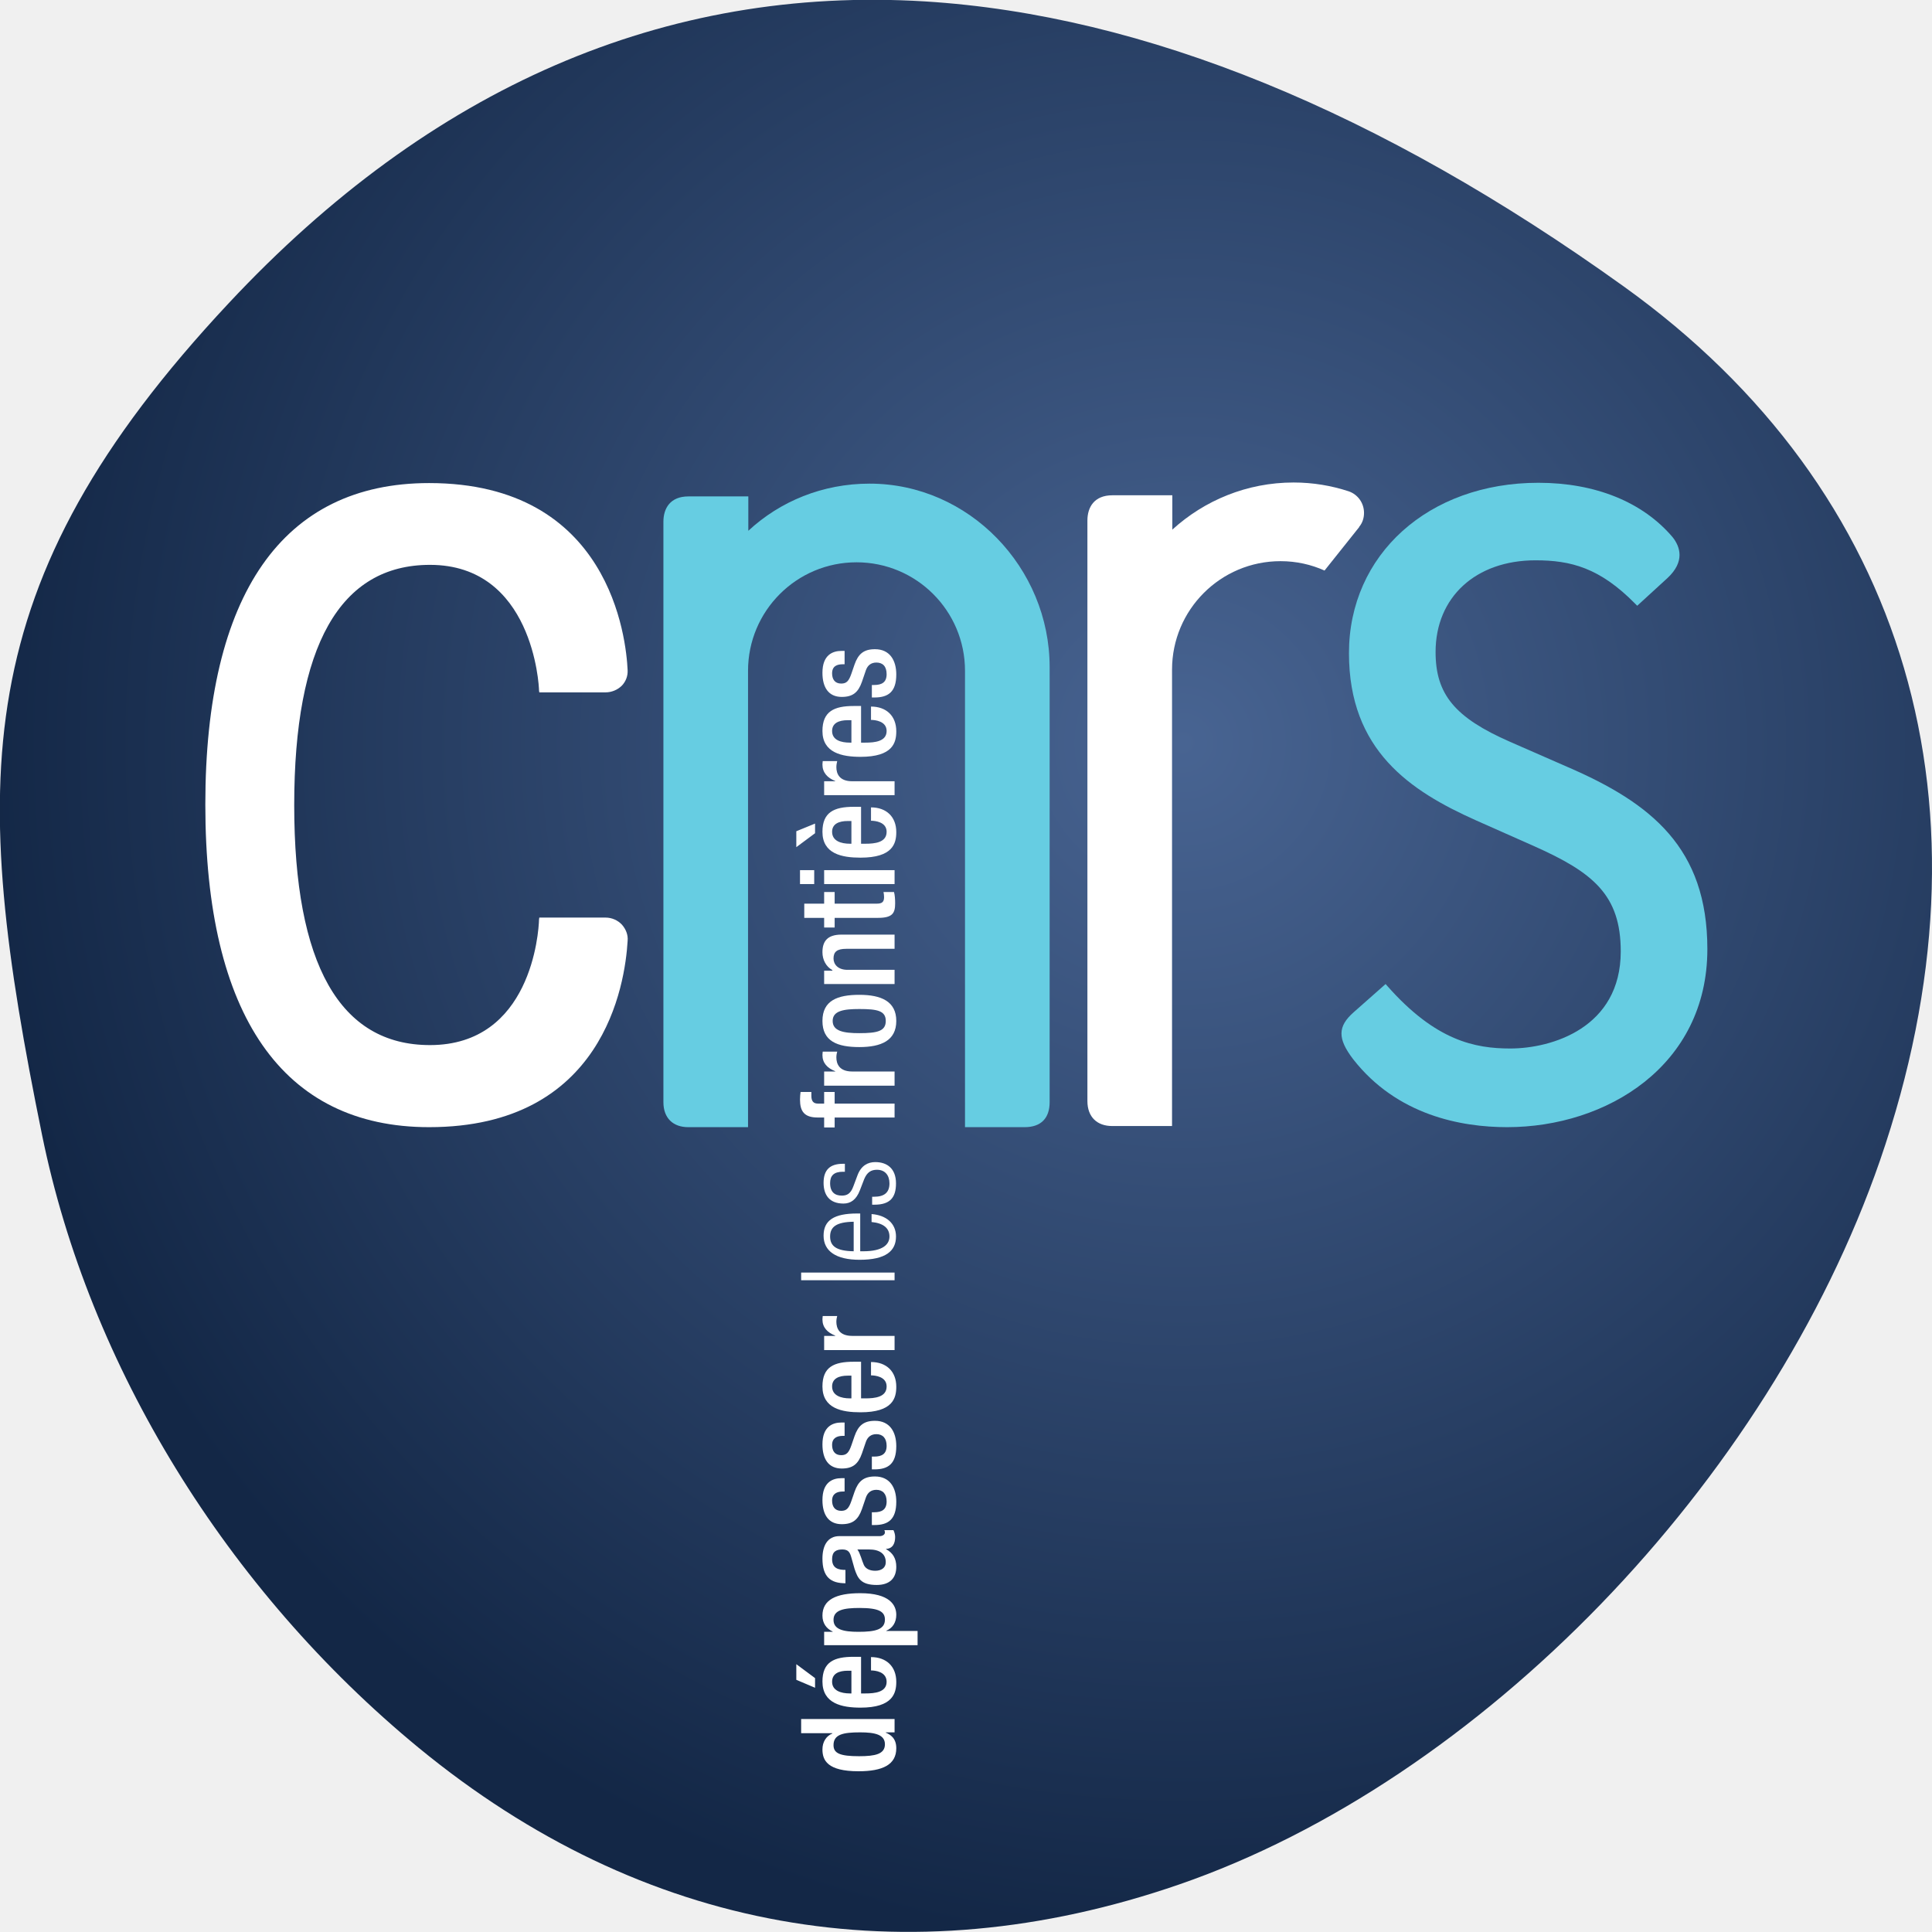
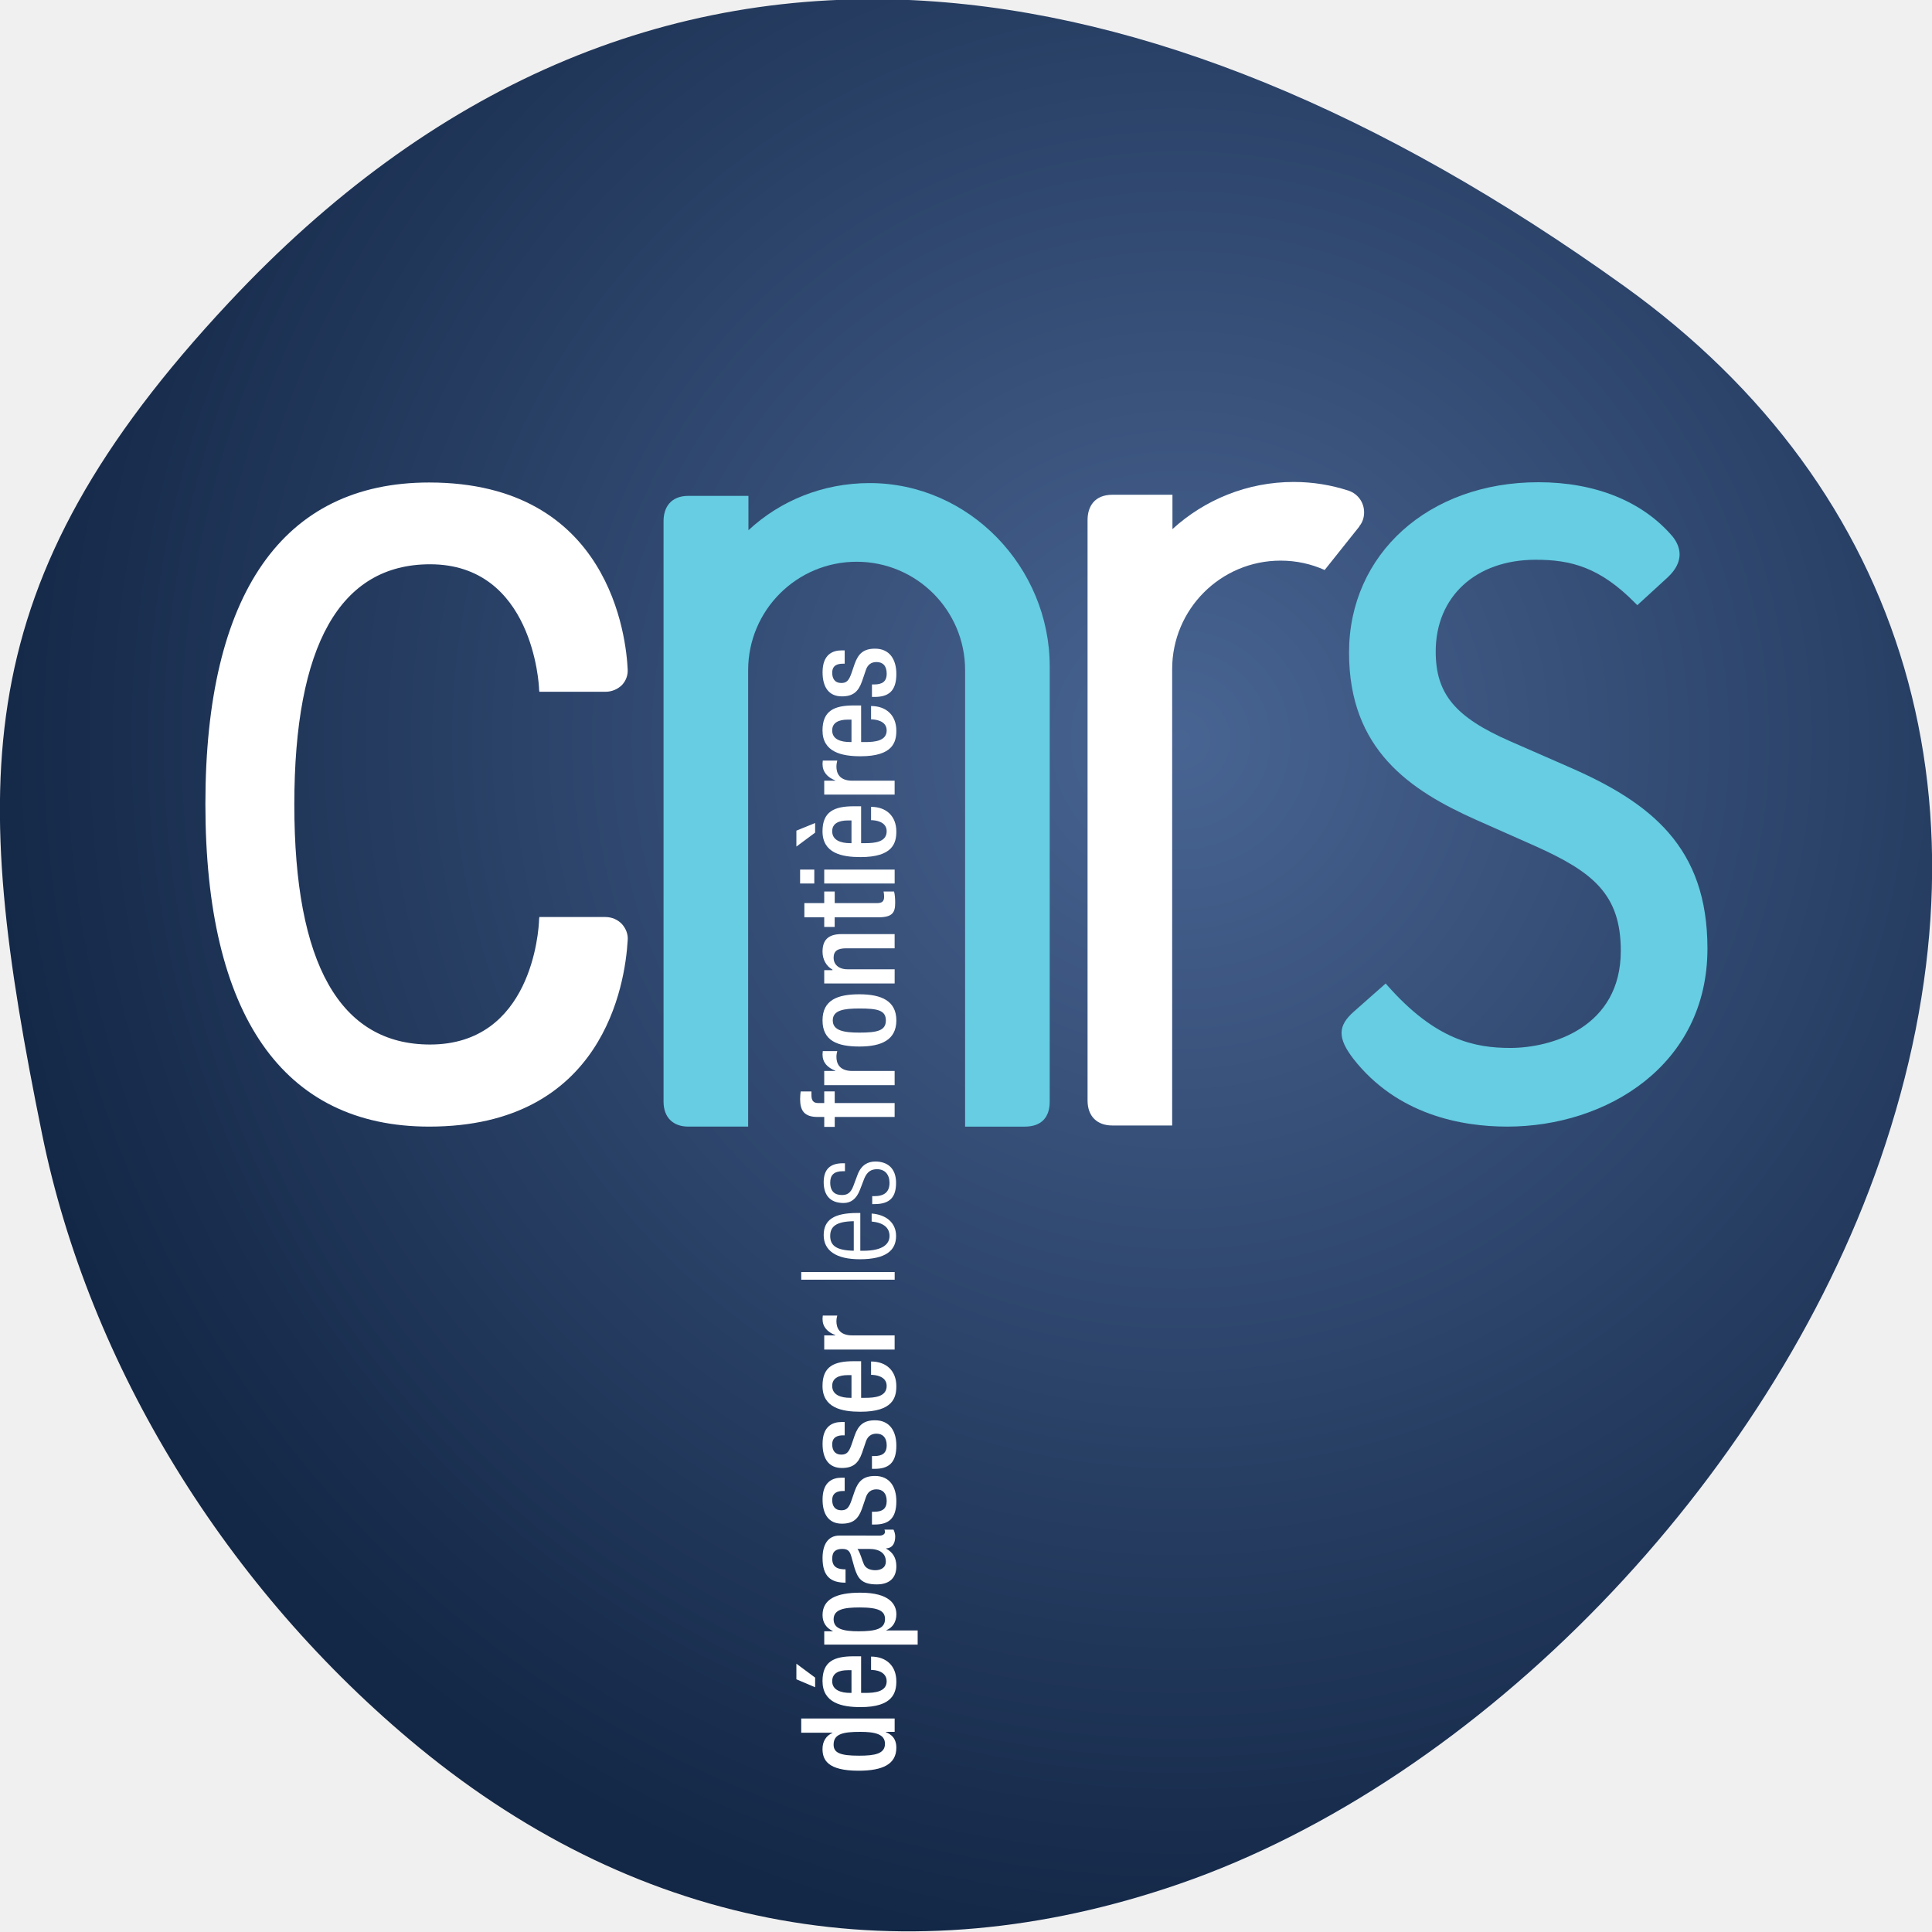
- <svg xmlns="http://www.w3.org/2000/svg" version="1.0" width="1000" height="999.946" id="svg2443" xml:space="preserve">
-   <defs id="defs2446">
-     <clipPath id="clipPath2630">
-       <path d="m 113.39,491.46 h 68.03 v 68.03 h -68.03 v -68.03 z" id="path2632" />
-     </clipPath>
-     <radialGradient cx="0" cy="0" r="1" id="radialGradient3162" gradientUnits="userSpaceOnUse" gradientTransform="matrix(42.9428,0,0,-42.9428,155.14,533.419)">
-       <stop id="stop2646" style="stop-color:#486492;stop-opacity:1" offset="0" />
-       <stop id="stop2648" style="stop-color:#132746;stop-opacity:1" offset="1" />
+ <svg xmlns="http://www.w3.org/2000/svg" width="1000" height="999.94" version="1">
+   <defs>
+     <radialGradient id="a" cx="611" cy="383" r="630" gradientUnits="userSpaceOnUse">
+       <stop offset="0" stop-color="#486492" />
+       <stop offset="1" stop-color="#132746" />
    </radialGradient>
  </defs>
-   <g transform="matrix(14.6994,0,0,-14.6994,-1672.644,8206.495)" id="g2452">
-     <g transform="translate(0.4,-1.20213)" clip-path="url(#clipPath2630)" id="g2628">
-       <g id="g2634">
-         <g id="g2636">
-           <g id="g2642">
-             <path d="m 145.96,559.44 c -9.15,0.56 -17.4,-3.01 -24.52,-10.63 -9.27,-9.91 -9.1,-16.85 -6.57,-29.28 1.66,-8.15 6.5,-16.02 13.27,-21.59 7.88,-6.47 17.13,-8.13 26.76,-4.81 10.61,3.66 20.76,14.15 24.69,25.5 4.27,12.37 0.99,23.59 -9.02,30.77 -8.61,6.18 -16.89,9.56 -24.61,10.04" id="path2650" style="fill:url(#radialGradient3162)" />
-           </g>
-         </g>
-       </g>
-       <g id="g2652" style="fill-rule:nonzero">
-         <path d="m 142.74,498.04 c 0,-0.29 0.23,-0.39 0.9,-0.39 0.56,0 0.91,0.07 0.91,0.42 0,0.34 -0.35,0.42 -0.87,0.42 -0.6,0 -0.94,-0.07 -0.94,-0.45 z m 1.84,0.45 v -0.01 c 0.16,-0.07 0.37,-0.19 0.37,-0.55 0,-0.58 -0.48,-0.81 -1.33,-0.81 -1.1,0 -1.27,0.39 -1.27,0.77 0,0.26 0.13,0.47 0.35,0.56 v 0.01 h -1.1 v 0.5 h 3.29 v -0.47" id="path2654" style="fill:#ffffff" />
-         <path d="m 143.37,500.66 h -0.13 c -0.31,0 -0.55,-0.1 -0.55,-0.39 0,-0.31 0.31,-0.41 0.63,-0.41 h 0.05 v 0.8 z m 0.34,-0.8 h 0.15 c 0.33,0 0.75,0.04 0.75,0.41 0,0.36 -0.41,0.4 -0.55,0.4 v 0.47 c 0.54,0 0.89,-0.33 0.89,-0.87 0,-0.4 -0.12,-0.91 -1.26,-0.91 -0.65,0 -1.34,0.14 -1.34,0.92 0,0.69 0.41,0.87 1.1,0.87 h 0.26 v -1.29 z m -2.28,0.48 v 0.55 l 0.66,-0.49 v -0.34" id="path2656" style="fill:#ffffff" />
-         <path d="m 144.55,502.46 c 0,0.28 -0.21,0.41 -0.89,0.41 -0.56,0 -0.92,-0.07 -0.92,-0.42 0,-0.34 0.35,-0.42 0.88,-0.42 0.59,0 0.93,0.08 0.93,0.43 z m -2.14,-0.9 v 0.47 h 0.3 v 0.01 c -0.22,0.1 -0.36,0.29 -0.36,0.56 0,0.56 0.48,0.79 1.33,0.79 1.04,0 1.27,-0.42 1.27,-0.76 0,-0.27 -0.13,-0.47 -0.35,-0.56 v -0.01 h 1.1 v -0.5" id="path2658" style="fill:#ffffff" />
-         <path d="m 143.58,504.93 c 0.1,-0.13 0.16,-0.4 0.23,-0.55 0.07,-0.14 0.22,-0.2 0.4,-0.2 0.21,0 0.37,0.1 0.37,0.3 0,0.3 -0.22,0.45 -0.59,0.45 h -0.41 z m 0.79,0.47 c 0.09,0 0.18,0.05 0.18,0.13 0,0.03 -0.01,0.06 -0.02,0.08 h 0.32 c 0.03,-0.06 0.06,-0.15 0.06,-0.24 0,-0.22 -0.08,-0.41 -0.32,-0.42 v -0.01 c 0.24,-0.13 0.36,-0.33 0.36,-0.62 0,-0.39 -0.22,-0.64 -0.69,-0.64 -0.56,0 -0.67,0.24 -0.78,0.57 l -0.11,0.39 c -0.05,0.18 -0.1,0.29 -0.32,0.29 -0.22,0 -0.36,-0.08 -0.36,-0.34 0,-0.33 0.23,-0.38 0.47,-0.38 v -0.47 c -0.52,0 -0.81,0.22 -0.81,0.87 0,0.44 0.17,0.79 0.6,0.79" id="path2660" style="fill:#ffffff" />
-         <path d="m 143.13,506.97 h -0.06 c -0.2,0 -0.38,-0.07 -0.38,-0.32 0,-0.2 0.09,-0.36 0.32,-0.36 0.19,0 0.27,0.09 0.36,0.35 l 0.11,0.32 c 0.13,0.37 0.32,0.54 0.72,0.54 0.52,0 0.75,-0.39 0.75,-0.89 0,-0.63 -0.29,-0.82 -0.77,-0.82 h -0.09 v 0.45 h 0.08 c 0.28,0 0.44,0.1 0.44,0.38 0,0.27 -0.14,0.41 -0.36,0.41 -0.19,0 -0.31,-0.1 -0.37,-0.27 l -0.14,-0.41 c -0.13,-0.37 -0.32,-0.53 -0.71,-0.53 -0.47,0 -0.68,0.34 -0.68,0.85 0,0.63 0.36,0.77 0.67,0.77 h 0.11" id="path2662" style="fill:#ffffff" />
-         <path d="m 143.13,508.93 h -0.06 c -0.2,0 -0.38,-0.07 -0.38,-0.32 0,-0.2 0.09,-0.36 0.32,-0.36 0.19,0 0.27,0.09 0.36,0.35 l 0.11,0.32 c 0.13,0.37 0.32,0.54 0.72,0.54 0.52,0 0.75,-0.39 0.75,-0.89 0,-0.63 -0.29,-0.82 -0.77,-0.82 h -0.09 v 0.45 h 0.08 c 0.28,0 0.44,0.1 0.44,0.38 0,0.27 -0.14,0.41 -0.36,0.41 -0.19,0 -0.31,-0.1 -0.37,-0.27 l -0.14,-0.41 c -0.13,-0.37 -0.32,-0.53 -0.71,-0.53 -0.47,0 -0.68,0.34 -0.68,0.85 0,0.63 0.36,0.77 0.67,0.77 h 0.11" id="path2664" style="fill:#ffffff" />
-         <path d="m 143.37,511.05 h -0.13 c -0.31,0 -0.55,-0.1 -0.55,-0.38 0,-0.32 0.31,-0.42 0.63,-0.42 h 0.05 v 0.8 z m 0.34,-0.8 h 0.15 c 0.33,0 0.75,0.04 0.75,0.42 0,0.35 -0.41,0.39 -0.55,0.39 v 0.47 c 0.54,0 0.89,-0.33 0.89,-0.87 0,-0.4 -0.12,-0.9 -1.26,-0.9 -0.65,0 -1.34,0.13 -1.34,0.91 0,0.69 0.41,0.87 1.1,0.87 h 0.26" id="path2666" style="fill:#ffffff" />
-         <path d="m 142.41,511.95 v 0.5 h 0.39 v 0.01 c -0.28,0.11 -0.45,0.29 -0.45,0.57 0,0.06 0.01,0.09 0.01,0.12 h 0.51 c -0.01,-0.03 -0.03,-0.12 -0.03,-0.2 0,-0.23 0.1,-0.5 0.56,-0.5 h 1.49 v -0.5" id="path2668" style="fill:#ffffff" />
-         <path d="m 141.6,514.41 h 3.29 v 0.27 h -3.29 v -0.27 z" id="path2670" style="fill:#ffffff" />
-         <path d="m 143.45,516.47 c -0.61,-0.01 -0.83,-0.18 -0.83,-0.52 0,-0.34 0.22,-0.51 0.83,-0.52 v 1.04 z m 0.63,0.27 c 0.52,-0.04 0.86,-0.33 0.86,-0.79 0,-0.51 -0.36,-0.82 -1.28,-0.82 -0.84,0 -1.27,0.31 -1.27,0.85 0,0.54 0.37,0.78 1.18,0.78 h 0.11 v -1.33 h 0.11 c 0.7,0 0.92,0.25 0.92,0.52 0,0.29 -0.21,0.47 -0.63,0.51" id="path2672" style="fill:#ffffff" />
-         <path d="m 143.67,517.58 c -0.13,-0.34 -0.33,-0.47 -0.58,-0.47 -0.5,0 -0.7,0.31 -0.7,0.73 0,0.46 0.23,0.67 0.68,0.67 h 0.07 v -0.28 h -0.07 c -0.32,0 -0.45,-0.14 -0.45,-0.4 0,-0.32 0.17,-0.44 0.41,-0.44 0.17,0 0.31,0.05 0.41,0.33 l 0.15,0.4 c 0.13,0.33 0.36,0.45 0.62,0.45 0.42,0 0.73,-0.23 0.73,-0.75 0,-0.5 -0.21,-0.75 -0.76,-0.75 h -0.08 v 0.28 h 0.07 c 0.36,0 0.54,0.15 0.54,0.47 0,0.29 -0.16,0.48 -0.44,0.48 -0.21,0 -0.35,-0.09 -0.45,-0.33" id="path2674" style="fill:#ffffff" />
-         <path d="m 142.78,520.14 v -0.35 h -0.37 v 0.35 h -0.23 c -0.47,0 -0.62,0.22 -0.62,0.63 0,0.1 0.01,0.2 0.02,0.27 h 0.38 v -0.14 c 0,-0.18 0.07,-0.27 0.23,-0.27 h 0.22 v 0.41 h 0.37 v -0.41 h 2.11 v -0.49" id="path2676" style="fill:#ffffff" />
-         <path d="m 142.41,521.26 v 0.5 h 0.39 v 0.01 c -0.28,0.11 -0.45,0.29 -0.45,0.57 0,0.06 0.01,0.09 0.01,0.12 h 0.51 c -0.01,-0.03 -0.03,-0.12 -0.03,-0.2 0,-0.23 0.1,-0.5 0.56,-0.5 h 1.49 v -0.5" id="path2678" style="fill:#ffffff" />
-         <path d="m 144.58,523.54 c 0,0.36 -0.3,0.42 -0.93,0.42 -0.55,0 -0.94,-0.06 -0.94,-0.42 0,-0.36 0.39,-0.43 0.94,-0.43 0.63,0 0.93,0.07 0.93,0.43 z m -2.23,0 c 0,0.72 0.53,0.92 1.3,0.92 0.77,0 1.3,-0.23 1.3,-0.92 0,-0.69 -0.53,-0.92 -1.3,-0.92 -0.77,0 -1.3,0.2 -1.3,0.92" id="path2680" style="fill:#ffffff" />
-         <path d="m 142.41,524.84 v 0.47 h 0.29 v 0.02 c -0.22,0.12 -0.35,0.36 -0.35,0.63 0,0.38 0.17,0.62 0.67,0.62 h 1.87 v -0.5 h -1.7 c -0.32,0 -0.45,-0.1 -0.45,-0.34 0,-0.21 0.16,-0.4 0.49,-0.4 h 1.66 v -0.5" id="path2682" style="fill:#ffffff" />
-         <path d="m 142.41,526.83 v 0.34 h -0.7 v 0.5 h 0.7 v 0.41 h 0.37 v -0.41 h 1.48 c 0.19,0 0.26,0.06 0.26,0.23 0,0.07 -0.01,0.13 -0.02,0.18 h 0.37 c 0.03,-0.11 0.04,-0.25 0.04,-0.4 0,-0.34 -0.09,-0.51 -0.6,-0.51 h -1.53 v -0.34" id="path2684" style="fill:#ffffff" />
-         <path d="m 142.41,528.36 v 0.49 h 2.48 v -0.49 h -2.48 z m -0.85,0 v 0.49 h 0.5 v -0.49" id="path2686" style="fill:#ffffff" />
-         <path d="m 143.37,530.58 h -0.13 c -0.31,0 -0.55,-0.1 -0.55,-0.38 0,-0.32 0.31,-0.42 0.63,-0.42 h 0.05 v 0.8 z m 0.34,-0.8 h 0.15 c 0.33,0 0.75,0.04 0.75,0.42 0,0.35 -0.41,0.39 -0.55,0.39 v 0.47 c 0.54,0 0.89,-0.33 0.89,-0.87 0,-0.4 -0.12,-0.9 -1.26,-0.9 -0.65,0 -1.34,0.13 -1.34,0.91 0,0.69 0.41,0.88 1.1,0.88 h 0.26 v -1.3 z m -2.28,-0.12 v 0.56 l 0.66,0.27 v -0.34" id="path2688" style="fill:#ffffff" />
-         <path d="m 142.41,531.49 v 0.49 h 0.39 v 0.01 c -0.28,0.11 -0.45,0.3 -0.45,0.58 0,0.05 0.01,0.08 0.01,0.12 h 0.51 c -0.01,-0.04 -0.03,-0.13 -0.03,-0.21 0,-0.23 0.1,-0.5 0.56,-0.5 h 1.49 v -0.49" id="path2690" style="fill:#ffffff" />
-         <path d="m 143.37,534.13 h -0.13 c -0.31,0 -0.55,-0.1 -0.55,-0.38 0,-0.32 0.31,-0.41 0.63,-0.41 h 0.05 v 0.79 z m 0.34,-0.79 h 0.15 c 0.33,0 0.75,0.04 0.75,0.41 0,0.35 -0.41,0.39 -0.55,0.39 v 0.47 c 0.54,0 0.89,-0.33 0.89,-0.87 0,-0.4 -0.12,-0.9 -1.26,-0.9 -0.65,0 -1.34,0.14 -1.34,0.91 0,0.69 0.41,0.88 1.1,0.88 h 0.26" id="path2692" style="fill:#ffffff" />
-         <path d="m 143.13,536.1 h -0.06 c -0.2,0 -0.38,-0.06 -0.38,-0.32 0,-0.2 0.09,-0.36 0.32,-0.36 0.19,0 0.27,0.09 0.36,0.35 l 0.11,0.32 c 0.13,0.37 0.32,0.54 0.72,0.54 0.52,0 0.75,-0.39 0.75,-0.89 0,-0.62 -0.29,-0.81 -0.77,-0.81 h -0.09 v 0.44 h 0.08 c 0.28,0 0.44,0.1 0.44,0.38 0,0.28 -0.14,0.41 -0.36,0.41 -0.19,0 -0.31,-0.1 -0.37,-0.27 l -0.14,-0.41 c -0.13,-0.37 -0.32,-0.53 -0.71,-0.53 -0.47,0 -0.68,0.34 -0.68,0.85 0,0.63 0.36,0.77 0.67,0.77 h 0.11" id="path2694" style="fill:#ffffff" />
-         <path d="m 134.71,527.18 h -2.33 l -0.01,-0.07 c -0.01,-0.45 -0.28,-4.42 -3.84,-4.42 -3.17,0 -4.78,2.84 -4.78,8.45 0,5.61 1.61,8.46 4.78,8.46 3.62,0 3.84,-4.24 3.84,-4.42 l 0.01,-0.07 h 2.33 c 0.22,0 0.43,0.09 0.58,0.24 0.14,0.15 0.21,0.34 0.2,0.54 -0.05,1.1 -0.61,6.59 -6.99,6.59 -5.15,0 -7.88,-3.91 -7.88,-11.32 0,-7.43 2.73,-11.36 7.88,-11.36 6.14,0 6.9,5.02 6.99,6.56 0.02,0.21 -0.06,0.41 -0.2,0.57 -0.15,0.16 -0.36,0.25 -0.58,0.25" id="path2696" style="fill:#ffffff" />
-         <path d="m 168.57,532.49 -2.01,0.88 c -1.94,0.85 -2.62,1.67 -2.62,3.16 0,1.93 1.41,3.23 3.52,3.23 1.24,0 2.26,-0.26 3.51,-1.53 l 0.07,-0.07 1.07,0.98 c 0.62,0.58 0.44,1.1 0.18,1.43 -1.05,1.24 -2.72,1.92 -4.73,1.92 -3.87,0 -6.67,-2.53 -6.67,-6 0,-3.42 2.15,-4.85 4.48,-5.89 l 2.05,-0.91 c 2.06,-0.92 3.04,-1.71 3.04,-3.7 0,-2.7 -2.44,-3.42 -3.89,-3.42 -1.24,0 -2.62,0.27 -4.32,2.19 l -0.07,0.08 -1.12,-0.99 c -0.57,-0.5 -0.58,-0.93 -0.02,-1.66 1.54,-1.97 3.8,-2.39 5.42,-2.39 3.5,0 7.05,2.16 7.05,6.27 0,3.56 -1.97,5.14 -4.94,6.42" id="path2698" style="fill:#66cde2" />
-         <path d="m 150.35,536 c 0,3.5 -2.84,6.46 -6.34,6.46 -1.65,0 -3.15,-0.62 -4.27,-1.66 v 1.21 h -2.11 c -0.64,0 -0.88,-0.42 -0.88,-0.89 v -20.44 c 0,-0.57 0.35,-0.88 0.87,-0.88 h 2.11 v 16.07 c 0,2.11 1.71,3.82 3.82,3.82 2.11,0 3.82,-1.71 3.82,-3.82 V 519.8 h 2.1 c 0.58,0 0.88,0.32 0.88,0.88 V 536" id="path2700" style="fill:#66cde2" />
-         <path d="m 161.25,540.94 c 0.11,0.13 0.17,0.3 0.17,0.49 0,0.35 -0.22,0.65 -0.54,0.76 -0.61,0.2 -1.26,0.31 -1.94,0.31 -1.64,0 -3.14,-0.63 -4.27,-1.66 v 1.21 h -2.11 c -0.64,0 -0.88,-0.42 -0.88,-0.89 v -20.44 c 0,-0.57 0.35,-0.88 0.87,-0.88 h 2.11 v 16.07 c 0,2.11 1.71,3.82 3.82,3.82 0.56,0 1.08,-0.12 1.55,-0.33 l 1.22,1.53" id="path2702" style="fill:#ffffff" />
-       </g>
-     </g>
+   <g>
+     <path fill="url(#a)" d="M478.81,0.43c-134.50,-8.23,-255.78,44.24,-360.44,156.26c-136.26,145.67,-133.77,247.69,-96.57,430.41c24.40,119.80,95.54,235.49,195.06,317.37c115.83,95.10,251.81,119.51,393.37,70.70c155.96,-53.80,305.17,-208.00,362.94,-374.84c62.76,-181.83,14.55,-346.77,-132.59,-452.31c-126.56,-90.84,-248.28,-140.53,-361.76,-147.58" />
+     <path fill="#fff" d="M431.47,903.01c0,4.26,3.38,5.73,13.22,5.73c8.23,0,13.37,-1.02,13.37,-6.17c0,-4.99,-5.14,-6.17,-12.78,-6.17c-8.81,0,-13.81,1.02,-13.81,6.61Zm27.04,-6.61l0,0.14c2.35,1.02,5.43,2.79,5.43,8.08c0,8.52,-7.05,11.90,-19.55,11.90c-16.16,0,-18.66,-5.73,-18.66,-11.31c0,-3.82,1.91,-6.90,5.14,-8.23l0,-0.14l-16.16,0l0,-7.35l48.36,0l0,6.90" />
+     <path fill="#fff" d="M440.73,864.49l-1.91,0c-4.55,0,-8.08,1.47,-8.08,5.73c0,4.55,4.55,6.02,9.26,6.02l0.73,0l0,-11.76Zm4.99,11.76l2.20,0c4.85,0,11.02,-0.58,11.02,-6.02c0,-5.29,-6.02,-5.88,-8.08,-5.88l0,-6.90c7.93,0,13.08,4.85,13.08,12.78c0,5.87,-1.76,13.37,-18.52,13.37c-9.55,0,-19.69,-2.05,-19.69,-13.52c0,-10.14,6.02,-12.78,16.16,-12.78l3.82,0l0,18.96Zm-33.51,-7.05l0,-8.08l9.70,7.20l0,4.99" />
+     <path fill="#fff" d="M458.08,838.03c0,-4.11,-3.08,-6.02,-13.08,-6.02c-8.23,0,-13.52,1.02,-13.52,6.17c0,4.99,5.14,6.17,12.93,6.17c8.67,0,13.67,-1.17,13.67,-6.32Zm-31.45,13.22l0,-6.90l4.41,0l0,-0.14c-3.23,-1.47,-5.29,-4.26,-5.29,-8.23c0,-8.23,7.05,-11.61,19.55,-11.61c15.28,0,18.66,6.17,18.66,11.17c0,3.96,-1.91,6.90,-5.14,8.23l0,0.14l16.16,0l0,7.34" />
+     <path fill="#fff" d="M443.82,801.72c1.46,1.91,2.35,5.87,3.38,8.08c1.02,2.05,3.23,2.94,5.88,2.94c3.08,0,5.43,-1.47,5.43,-4.41c0,-4.40,-3.23,-6.61,-8.67,-6.61l-6.02,0Zm11.61,-6.90c1.32,0,2.64,-0.73,2.64,-1.91c0,-0.44,-0.14,-0.88,-0.29,-1.17l4.70,0c0.44,0.88,0.88,2.20,0.88,3.52c0,3.23,-1.17,6.02,-4.70,6.17l0,0.14c3.52,1.91,5.29,4.85,5.29,9.11c0,5.73,-3.23,9.40,-10.14,9.40c-8.23,0,-9.84,-3.52,-11.46,-8.37l-1.61,-5.73c-0.73,-2.64,-1.46,-4.26,-4.70,-4.26s-5.29,1.17,-5.29,4.99c0,4.85,3.38,5.58,6.90,5.58l0,6.90c-7.64,0,-11.90,-3.23,-11.90,-12.78c0,-6.46,2.49,-11.61,8.81,-11.61" />
+     <path fill="#fff" d="M437.21,771.74l-0.88,0c-2.94,0,-5.58,1.02,-5.58,4.70c0,2.93,1.32,5.29,4.70,5.29c2.79,0,3.96,-1.32,5.29,-5.14l1.61,-4.70c1.91,-5.43,4.70,-7.93,10.58,-7.93c7.64,0,11.02,5.73,11.02,13.08c0,9.26,-4.26,12.05,-11.31,12.05l-1.32,0l0,-6.61l1.17,0c4.11,0,6.46,-1.47,6.46,-5.58c0,-3.96,-2.05,-6.02,-5.29,-6.02c-2.79,0,-4.55,1.47,-5.43,3.96l-2.05,6.02c-1.91,5.43,-4.70,7.79,-10.43,7.79c-6.90,0,-9.99,-4.99,-9.99,-12.49c0,-9.26,5.29,-11.31,9.84,-11.31l1.61,0" />
+     <path fill="#fff" d="M437.21,742.92l-0.88,0c-2.94,0,-5.58,1.02,-5.58,4.70c0,2.93,1.32,5.29,4.70,5.29c2.79,0,3.96,-1.32,5.29,-5.14l1.61,-4.70c1.91,-5.43,4.70,-7.93,10.58,-7.93c7.64,0,11.02,5.73,11.02,13.08c0,9.26,-4.26,12.05,-11.31,12.05l-1.32,0l0,-6.61l1.17,0c4.11,0,6.46,-1.46,6.46,-5.58c0,-3.96,-2.05,-6.02,-5.29,-6.02c-2.79,0,-4.55,1.46,-5.43,3.96l-2.05,6.02c-1.91,5.43,-4.70,7.79,-10.43,7.79c-6.90,0,-9.99,-4.99,-9.99,-12.49c0,-9.26,5.29,-11.31,9.84,-11.31l1.61,0" />
+     <path fill="#fff" d="M440.73,711.76l-1.91,0c-4.55,0,-8.08,1.46,-8.08,5.58c0,4.70,4.55,6.17,9.26,6.17l0.73,0l0,-11.75Zm4.99,11.75l2.20,0c4.85,0,11.02,-0.58,11.02,-6.17c0,-5.14,-6.02,-5.73,-8.08,-5.73l0,-6.90c7.93,0,13.08,4.85,13.08,12.78c0,5.87,-1.76,13.22,-18.52,13.22c-9.55,0,-19.69,-1.91,-19.69,-13.37c0,-10.14,6.02,-12.78,16.16,-12.78l3.82,0" />
+     <path fill="#fff" d="M426.62,698.53l0,-7.34l5.73,0l0,-0.14c-4.11,-1.61,-6.61,-4.26,-6.61,-8.37c0,-0.88,0.14,-1.32,0.14,-1.76l7.49,0c-0.14,0.44,-0.44,1.76,-0.44,2.94c0,3.38,1.47,7.34,8.23,7.34l21.90,0l0,7.34" />
+     <path fill="#fff" d="M414.72,662.37l48.36,0l0,-3.96l-48.36,0l0,3.96Z" />
+     <path fill="#fff" d="M441.91,632.09c-8.96,0.14,-12.20,2.64,-12.20,7.64s3.23,7.49,12.20,7.64l0,-15.28Zm9.26,-3.96c7.64,0.58,12.64,4.85,12.64,11.61c0,7.49,-5.29,12.05,-18.81,12.05c-12.34,0,-18.66,-4.55,-18.66,-12.49s5.43,-11.46,17.34,-11.46l1.61,0l0,19.55l1.61,0c10.29,0,13.52,-3.67,13.52,-7.64c0,-4.26,-3.08,-6.90,-9.26,-7.49" />
+     <path fill="#fff" d="M445.14,615.77c-1.91,4.99,-4.85,6.90,-8.52,6.90c-7.35,0,-10.28,-4.55,-10.28,-10.73c0,-6.76,3.38,-9.84,9.99,-9.84l1.02,0l0,4.11l-1.02,0c-4.70,0,-6.61,2.05,-6.61,5.87c0,4.70,2.49,6.46,6.02,6.46c2.49,0,4.55,-0.73,6.02,-4.85l2.20,-5.88c1.91,-4.85,5.29,-6.61,9.11,-6.61c6.17,0,10.73,3.38,10.73,11.02c0,7.34,-3.08,11.02,-11.17,11.02l-1.17,0l0,-4.11l1.02,0c5.29,0,7.93,-2.20,7.93,-6.90c0,-4.26,-2.35,-7.05,-6.46,-7.05c-3.08,0,-5.14,1.32,-6.61,4.85" />
+     <path fill="#fff" d="M432.06,578.14l0,5.14l-5.43,0l0,-5.14l-3.38,0c-6.90,0,-9.11,-3.23,-9.11,-9.26c0,-1.46,0.14,-2.93,0.29,-3.96l5.58,0l0,2.05c0,2.64,1.02,3.96,3.38,3.96l3.23,0l0,-6.02l5.43,0l0,6.02l31.01,0l0,7.20" />
+     <path fill="#fff" d="M426.62,561.67l0,-7.35l5.73,0l0,-0.14c-4.11,-1.61,-6.61,-4.26,-6.61,-8.37c0,-0.88,0.14,-1.32,0.14,-1.76l7.49,0c-0.14,0.44,-0.44,1.76,-0.44,2.94c0,3.38,1.47,7.34,8.23,7.34l21.90,0l0,7.35" />
+     <path fill="#fff" d="M458.52,528.16c0,-5.29,-4.41,-6.17,-13.67,-6.17c-8.08,0,-13.81,0.88,-13.81,6.17s5.73,6.32,13.81,6.32c9.26,0,13.67,-1.02,13.67,-6.32Zm-32.78,0c0,-10.58,7.79,-13.52,19.10,-13.52s19.11,3.38,19.11,13.52c0,10.14,-7.79,13.52,-19.11,13.52s-19.10,-2.94,-19.10,-13.52" />
+     <path fill="#fff" d="M426.62,509.05l0,-6.90l4.26,0l0,-0.29c-3.23,-1.76,-5.14,-5.29,-5.14,-9.26c0,-5.58,2.49,-9.11,9.84,-9.11l27.48,0l0,7.35l-24.98,0c-4.70,0,-6.61,1.47,-6.61,4.99c0,3.08,2.35,5.87,7.20,5.87l24.40,0l0,7.35" />
+     <path fill="#fff" d="M426.62,479.79l0,-4.99l-10.28,0l0,-7.35l10.28,0l0,-6.02l5.43,0l0,6.02l21.75,0c2.79,0,3.82,-0.88,3.82,-3.38c0,-1.02,-0.14,-1.91,-0.29,-2.64l5.43,0c0.44,1.61,0.58,3.67,0.58,5.88c0,4.99,-1.32,7.49,-8.82,7.49l-22.49,0l0,4.99" />
+     <path fill="#fff" d="M426.62,457.30l0,-7.20l36.45,0l0,7.20l-36.45,0Zm-12.49,0l0,-7.20l7.35,0l0,7.20" />
+     <path fill="#fff" d="M440.73,424.67l-1.91,0c-4.55,0,-8.08,1.47,-8.08,5.58c0,4.70,4.55,6.17,9.26,6.17l0.73,0l0,-11.75Zm4.99,11.75l2.20,0c4.85,0,11.02,-0.58,11.02,-6.17c0,-5.14,-6.02,-5.73,-8.08,-5.73l0,-6.90c7.93,0,13.08,4.85,13.08,12.78c0,5.88,-1.76,13.23,-18.52,13.23c-9.55,0,-19.69,-1.91,-19.69,-13.37c0,-10.14,6.02,-12.93,16.16,-12.93l3.82,0l0,19.10Zm-33.51,1.76l0,-8.23l9.70,-3.96l0,4.99" />
+     <path fill="#fff" d="M426.62,411.29l0,-7.20l5.73,0l0,-0.14c-4.11,-1.61,-6.61,-4.40,-6.61,-8.52c0,-0.73,0.14,-1.17,0.14,-1.76l7.49,0c-0.14,0.58,-0.44,1.91,-0.44,3.08c0,3.38,1.47,7.34,8.23,7.34l21.90,0l0,7.20" />
+     <path fill="#fff" d="M440.73,372.48l-1.91,0c-4.55,0,-8.08,1.46,-8.08,5.58c0,4.70,4.55,6.02,9.26,6.02l0.73,0l0,-11.61Zm4.99,11.61l2.20,0c4.85,0,11.02,-0.58,11.02,-6.02c0,-5.14,-6.02,-5.73,-8.08,-5.73l0,-6.90c7.93,0,13.08,4.85,13.08,12.78c0,5.87,-1.76,13.22,-18.52,13.22c-9.55,0,-19.69,-2.05,-19.69,-13.37c0,-10.14,6.02,-12.93,16.16,-12.93l3.82,0" />
+     <path fill="#fff" d="M437.21,343.53l-0.88,0c-2.94,0,-5.58,0.88,-5.58,4.70c0,2.94,1.32,5.29,4.70,5.29c2.79,0,3.96,-1.32,5.29,-5.14l1.61,-4.70c1.91,-5.43,4.70,-7.93,10.58,-7.93c7.64,0,11.02,5.73,11.02,13.08c0,9.11,-4.26,11.90,-11.31,11.90l-1.32,0l0,-6.46l1.17,0c4.11,0,6.46,-1.46,6.46,-5.58s-2.05,-6.02,-5.29,-6.02c-2.79,0,-4.55,1.46,-5.43,3.96l-2.05,6.02c-1.91,5.43,-4.70,7.79,-10.43,7.79c-6.90,0,-9.99,-4.99,-9.99,-12.49c0,-9.26,5.29,-11.31,9.84,-11.31l1.61,0" />
+     <path fill="#fff" d="M313.43,474.65l-34.25,0l-0.14,1.02c-0.14,6.61,-4.11,64.97,-56.44,64.97c-46.59,0,-70.26,-41.74,-70.26,-124.21c0,-82.46,23.66,-124.36,70.26,-124.36c53.21,0,56.44,62.32,56.44,64.97l0.14,1.02l34.25,0c3.23,0,6.32,-1.32,8.52,-3.52c2.05,-2.20,3.08,-4.99,2.94,-7.93c-0.73,-16.16,-8.96,-96.87,-102.75,-96.87c-75.70,0,-115.83,57.47,-115.83,166.40c0,109.22,40.13,166.99,115.83,166.99c90.25,0,101.42,-73.79,102.75,-96.43c0.29,-3.08,-0.88,-6.02,-2.94,-8.37c-2.20,-2.35,-5.29,-3.67,-8.52,-3.67" />
+     <path fill="#66cde2" d="M811.17,396.59l-29.54,-12.93c-28.51,-12.49,-38.51,-24.54,-38.51,-46.45c0,-28.37,20.72,-47.48,51.74,-47.48c18.22,0,33.22,3.82,51.59,22.49l1.02,1.02l15.72,-14.40c9.11,-8.52,6.46,-16.16,2.64,-21.02c-15.43,-18.22,-39.98,-28.22,-69.53,-28.22c-56.88,0,-98.04,37.19,-98.04,88.20c0,50.27,31.60,71.29,65.85,86.58l30.13,13.37c30.28,13.52,44.68,25.13,44.68,54.39c0,39.69,-35.86,50.27,-57.18,50.27c-18.22,0,-38.51,-3.96,-63.50,-32.19l-1.02,-1.17l-16.46,14.55c-8.37,7.34,-8.52,13.67,-0.29,24.40c22.63,28.95,55.86,35.13,79.67,35.13c51.44,0,103.63,-31.75,103.63,-92.16c0,-52.33,-28.95,-75.55,-72.61,-94.37" />
+     <path fill="#66cde2" d="M543.34,345.00c0,-51.45,-41.74,-94.96,-93.19,-94.96c-24.25,0,-46.30,9.11,-62.76,24.40l0,-17.78l-31.01,0c-9.40,0,-12.93,6.17,-12.93,13.08l0,300.46c0,8.37,5.14,12.93,12.78,12.93l31.01,0l0,-236.22c0,-31.01,25.13,-56.15,56.15,-56.15s56.15,25.13,56.15,56.15L499.53,583.14l30.87,0c8.52,0,12.93,-4.70,12.93,-12.93L543.34,345.00" />
+     <path fill="#fff" d="M703.57,272.38c1.61,-1.91,2.49,-4.40,2.49,-7.20c0,-5.14,-3.23,-9.55,-7.93,-11.17c-8.96,-2.94,-18.52,-4.55,-28.51,-4.55c-24.10,0,-46.15,9.26,-62.76,24.40l0,-17.78l-31.01,0c-9.40,0,-12.93,6.17,-12.93,13.08l0,300.46c0,8.37,5.14,12.93,12.78,12.93l31.01,0l0,-236.22c0,-31.01,25.13,-56.15,56.15,-56.15c8.23,0,15.87,1.76,22.78,4.85l17.93,-22.49" />
  </g>
</svg>
